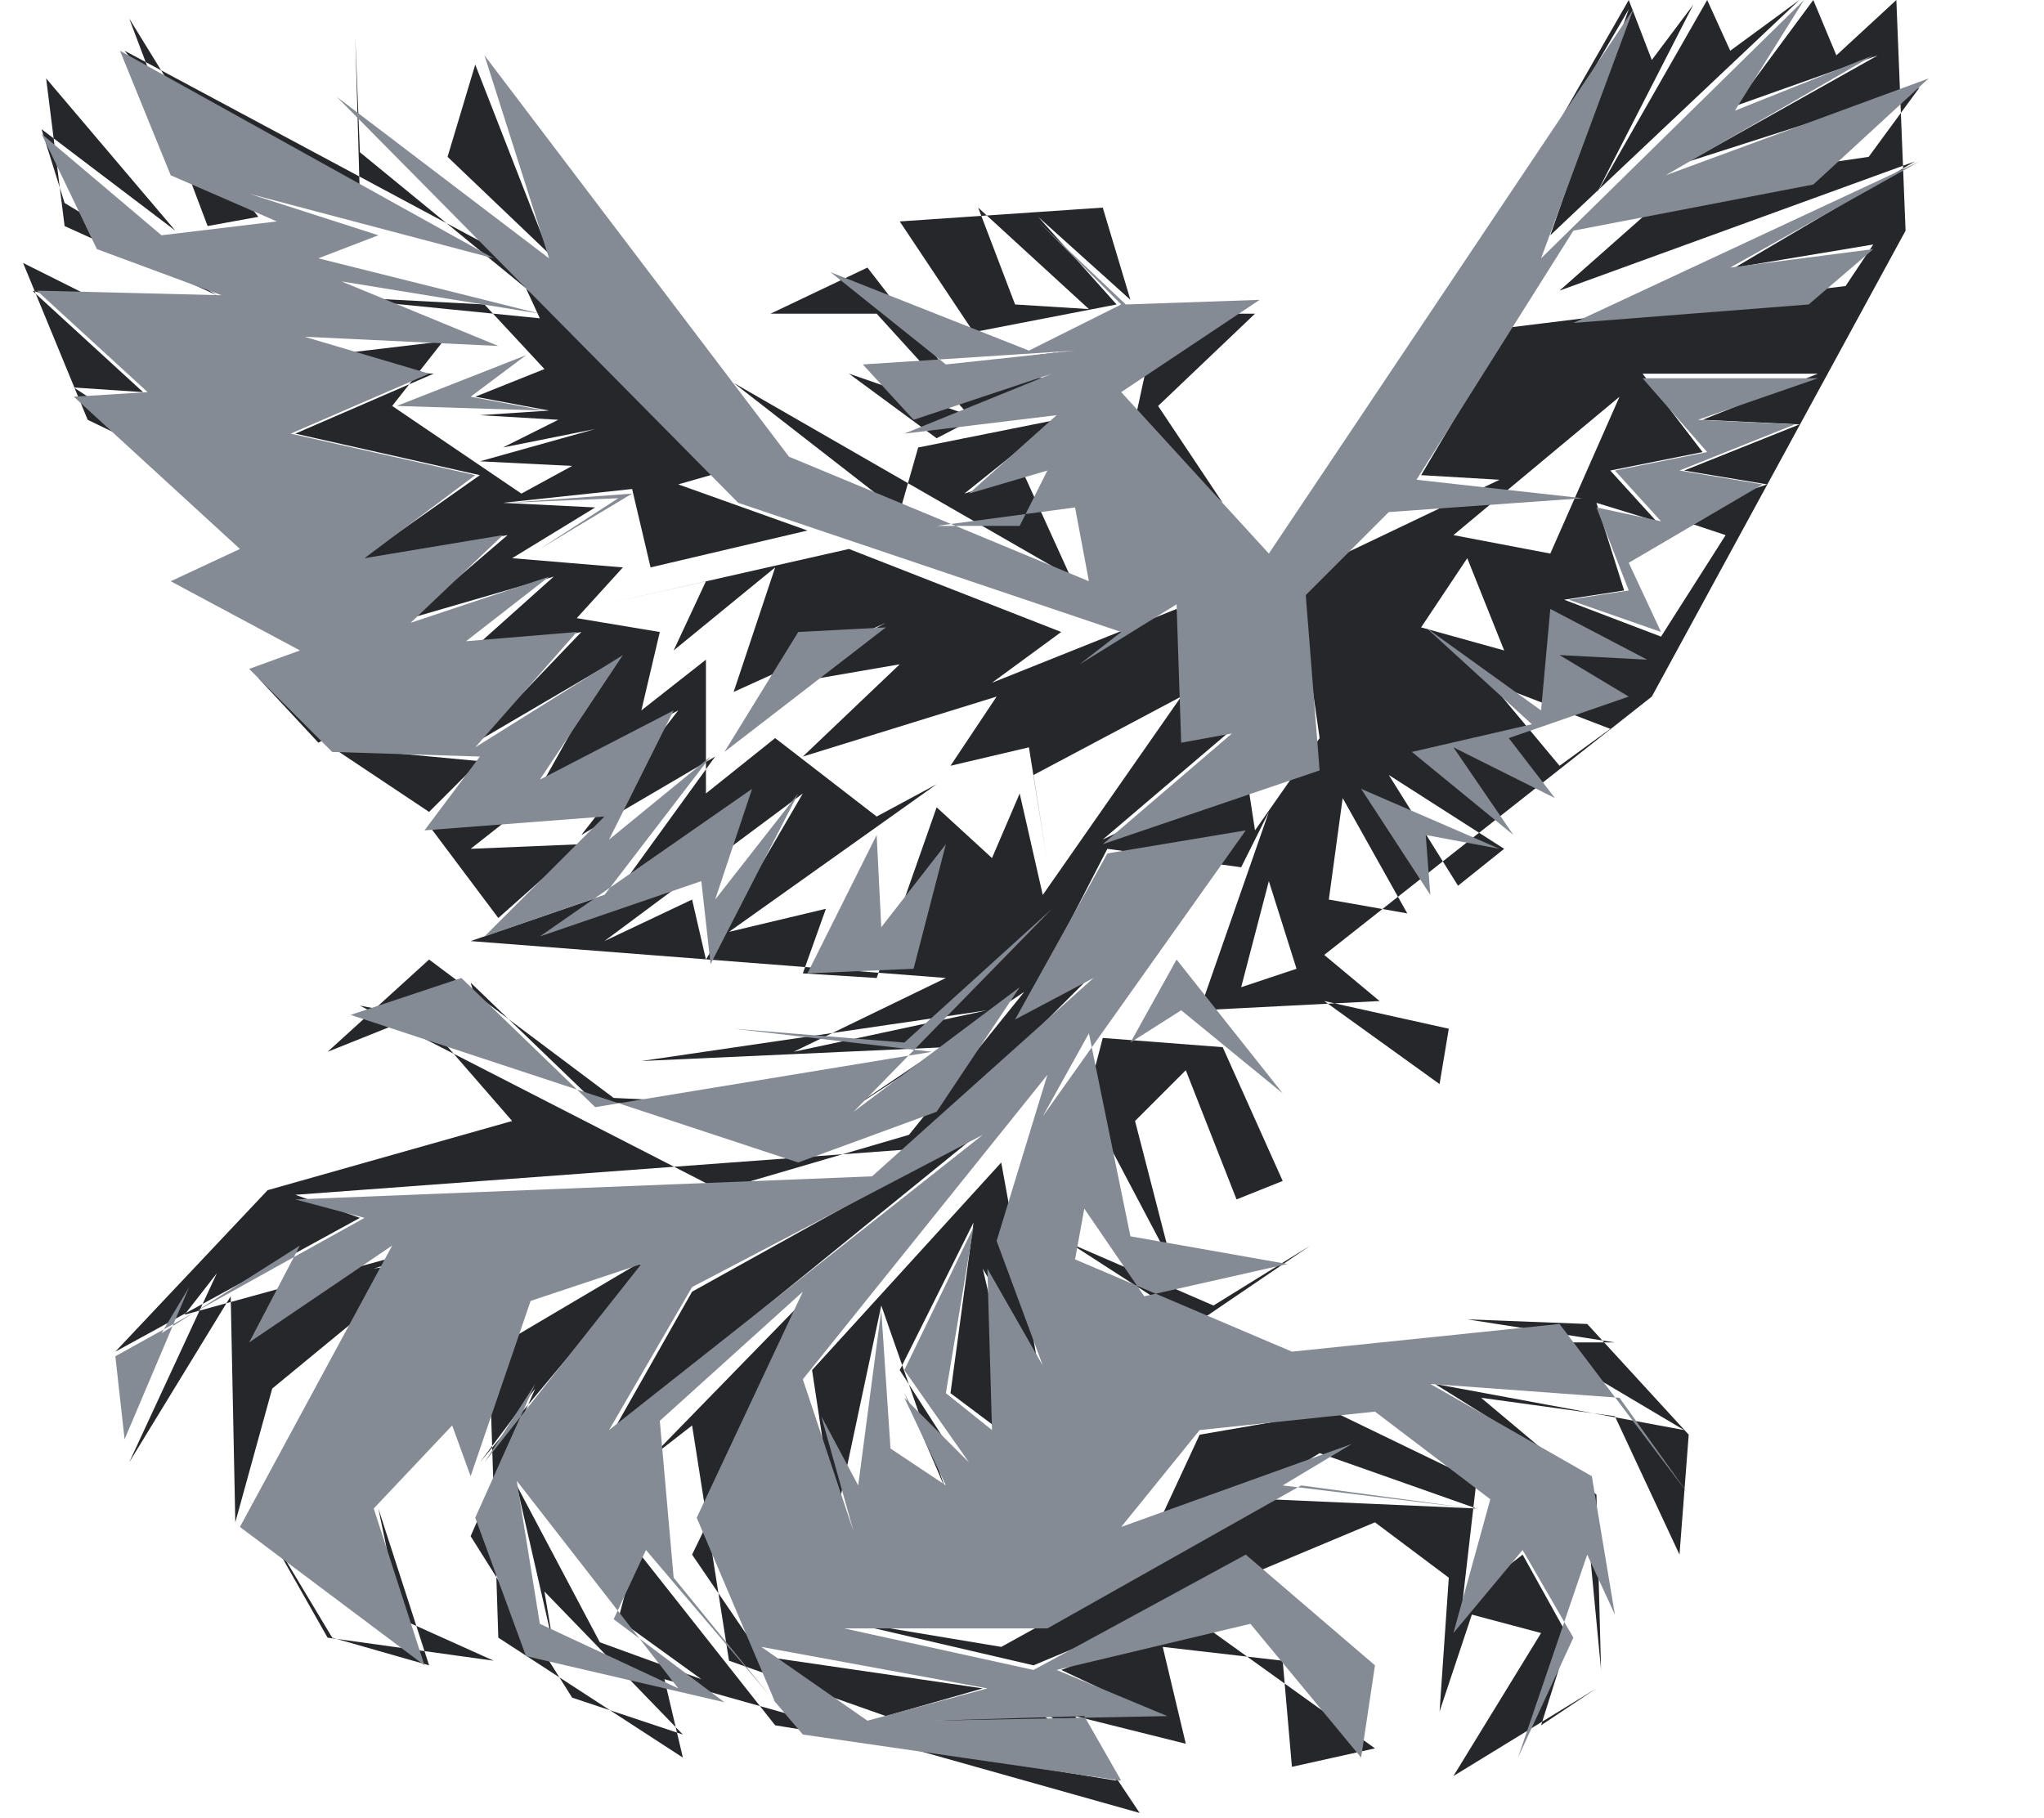
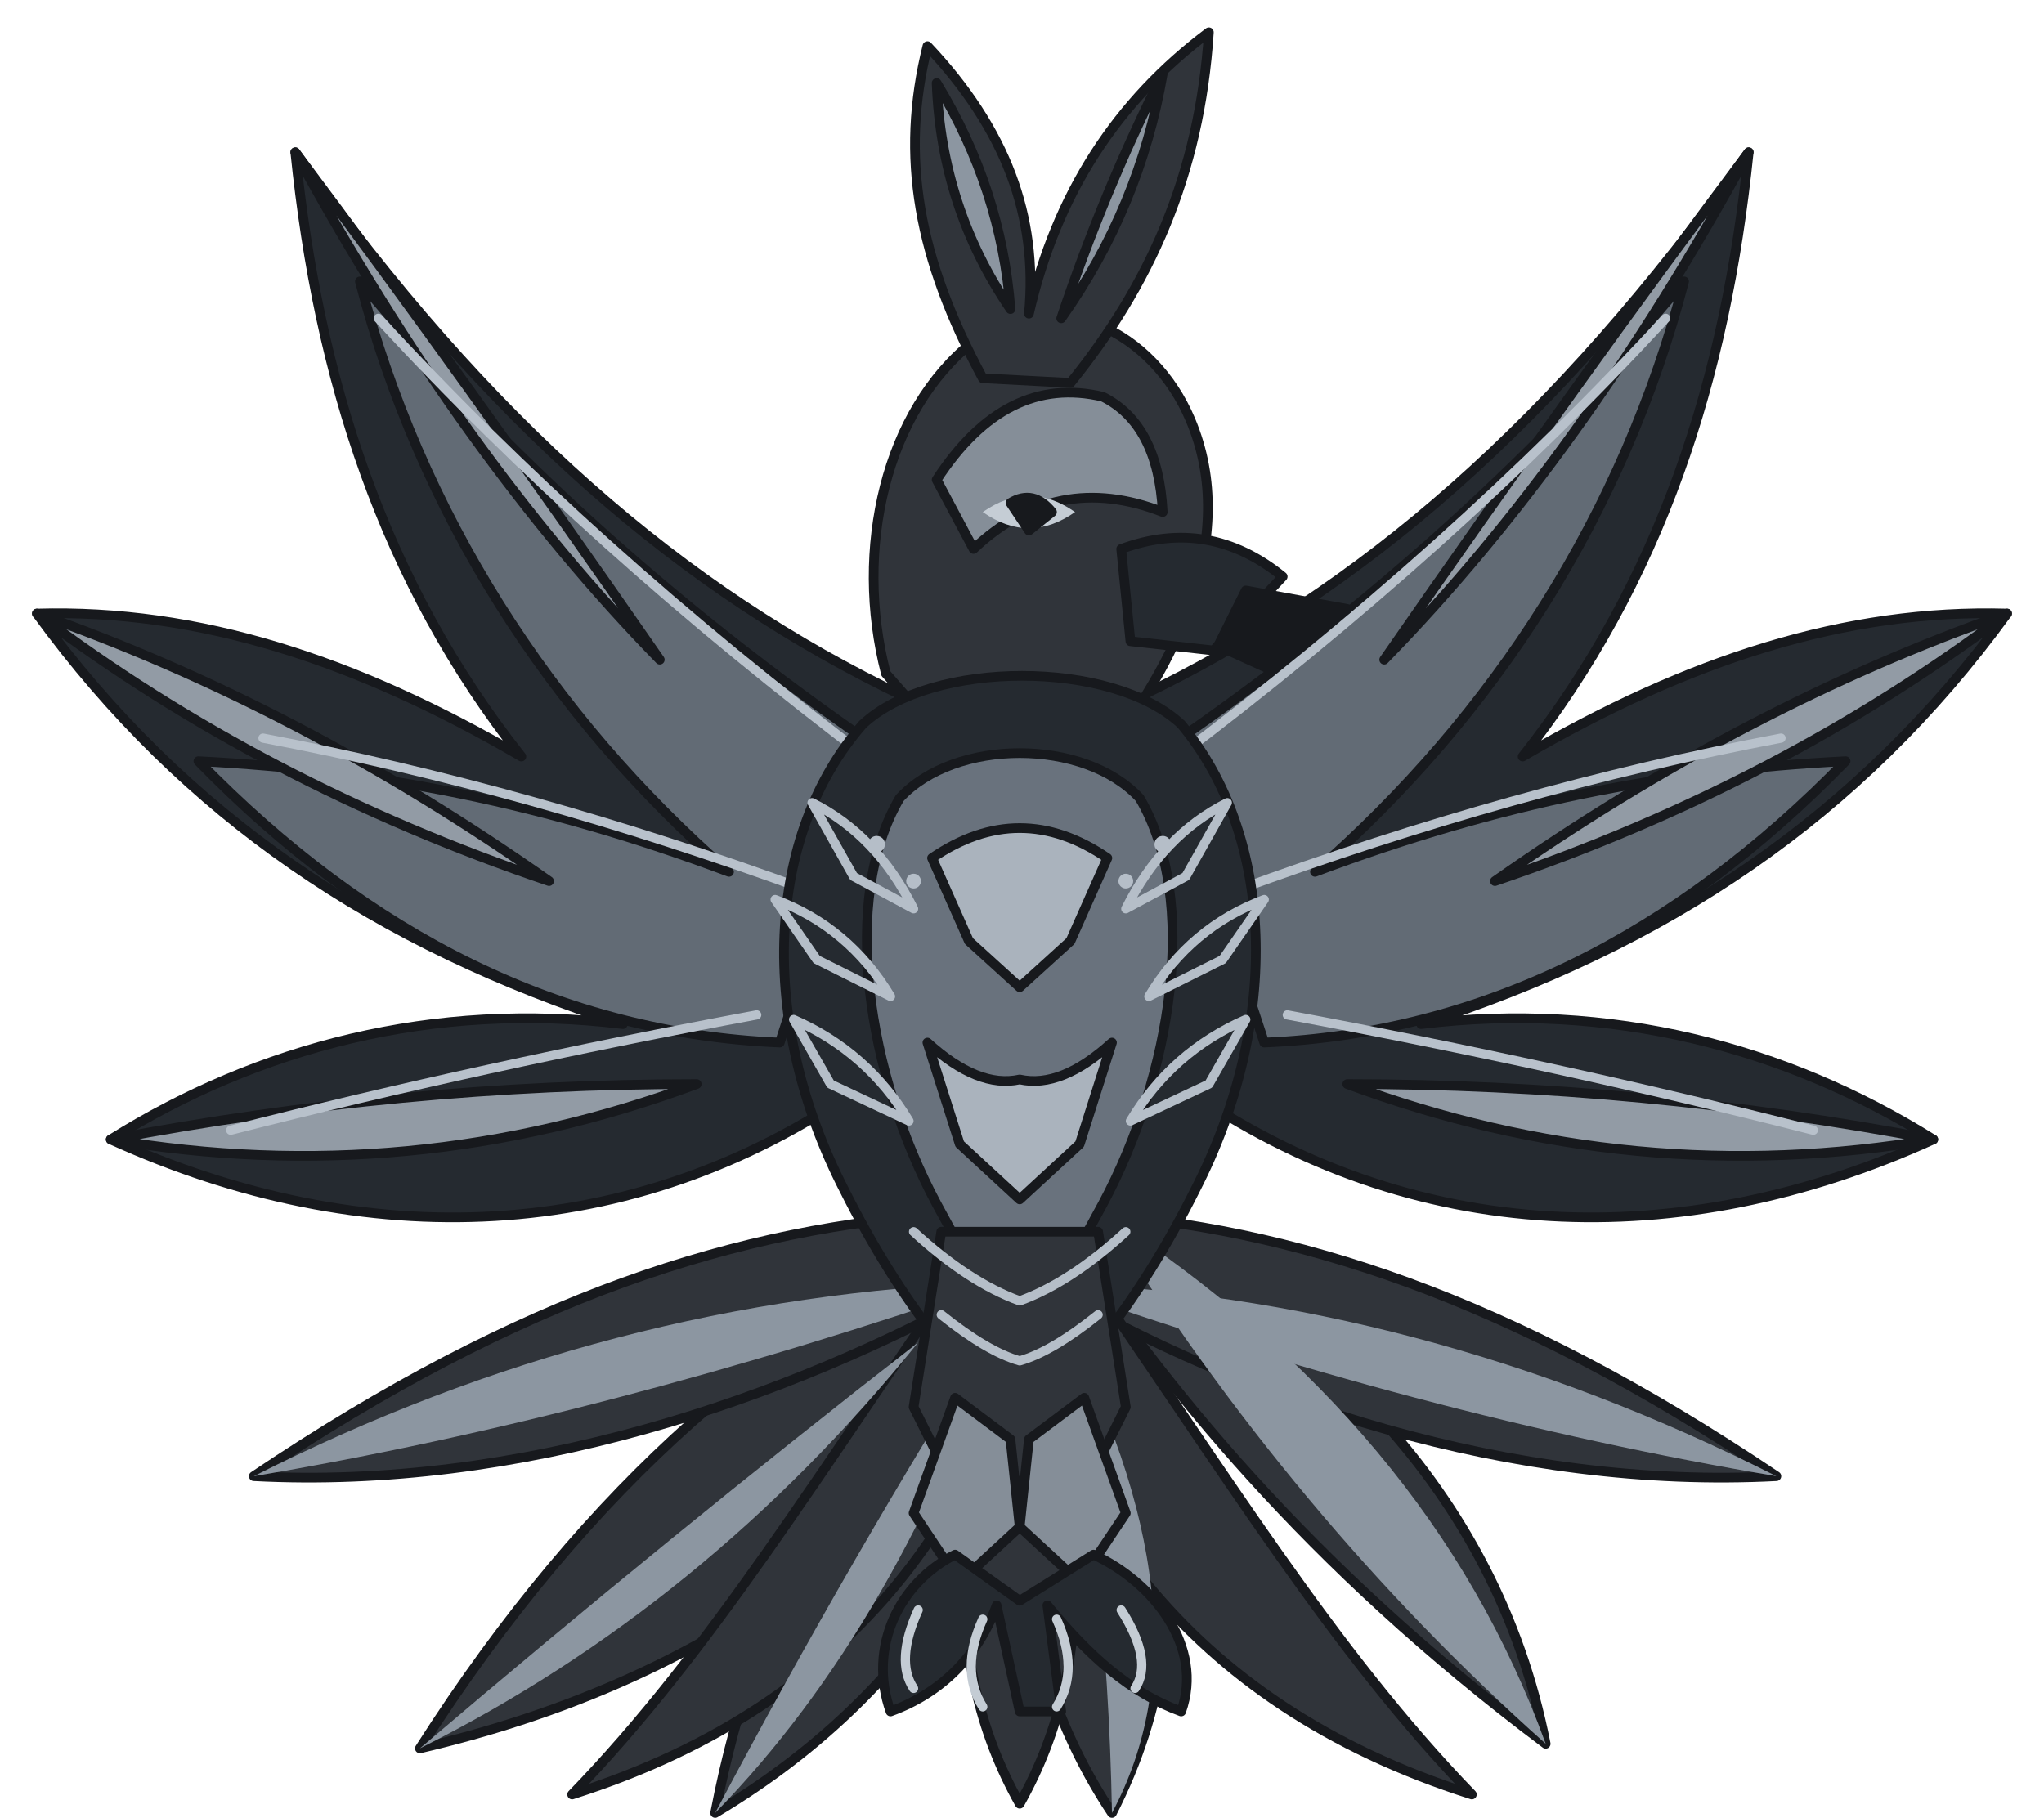
- <svg xmlns="http://www.w3.org/2000/svg" viewBox="0 0 443 394" width="443" height="394">
-   <path fill="#25272b" fill-rule="evenodd" d="M54,325 L71,355 L107,360 L87,351 L82,327 L93,361 L72,355ZM346,366 L334,374 L340,355 L330,337 L317,347 L320,321 L289,306 L260,311 L247,339 L286,315 L320,327 L275,325 L217,357 L181,351 L224,361 L298,330 L314,342 L312,371 L319,350 L334,354 L315,385ZM318,286 L350,291 L333,291 L365,310 L311,300 L343,320 L347,362 L346,324 L321,303 L350,307 L364,337 L366,311 L344,287ZM179,277 L141,316 L150,309 L158,360 L192,372 L213,366 L165,359 L150,337ZM109,266 L40,285 L47,276 L28,317 L50,281 L51,330 L59,301 L93,273 L81,275ZM106,293 L108,355 L148,381 L144,364 L247,393 L233,372 L257,378 L252,357 L278,360 L280,383 L298,379 L259,351 L230,362 L247,370 L203,373 L232,375 L223,369 L242,386 L168,374 L138,336 L134,351 L152,364 L130,356 L112,322 L120,357 L118,345 L148,376 L124,368 L102,333 L116,301 L104,317 L140,274 L129,275 L150,267ZM217,252 L176,297 L181,330 L191,283 L205,323 L196,302 L208,326 L226,321 L213,325 L195,297 L211,265 L206,302 L222,314 L213,275 L225,296ZM213,245 L150,280 L133,310ZM265,227 L239,225 L225,279 L240,295 L228,267 L259,287 L284,270 L263,283 L233,270 L235,238 L254,274 L246,243 L257,232 L268,260 L278,256ZM287,217 L312,235 L314,223ZM275,191 L281,210 L269,214ZM291,173 L305,198 L288,195ZM116,173 L93,179 L108,199 L126,183 L102,184ZM174,172 L153,208 L150,195 L131,204ZM301,168 L326,184 L316,192ZM104,165 L72,162 L93,176ZM323,148 L349,158 L338,166ZM56,147 L69,161 L85,152ZM318,121 L326,141 L308,136ZM351,86 L336,120 L315,116ZM159,83 L232,125 L222,103 L209,107 L229,91 L199,97 L195,111ZM394,81 L369,91 L390,92 L365,102 L383,105 L362,112 L374,116 L360,138 L339,130 L352,128 L346,109 L359,113 L349,102 L369,98 L356,81ZM251,68 L246,91 L265,109 L251,88 L272,68ZM167,68 L190,68 L210,90 L184,81 L203,95 L228,82 L194,81 L232,76 L205,80 L188,58ZM5,57 L19,91 L48,105 L16,84 L31,85 L7,63 L31,70ZM212,45 L236,67 L220,66ZM195,48 L211,72 L242,66 L225,47 L245,65 L239,45ZM10,17 L14,49 L47,64 L14,44 L9,28 L38,50ZM103,14 L97,34 L119,55ZM411,0 L398,12 L393,0 L376,23 L407,12 L366,35 L416,19 L405,34 L364,40 L338,63 L415,35 L376,58 L406,53 L400,62 L327,71 L308,103 L325,104 L281,125 L288,174 L286,160 L272,180 L270,167 L239,182 L266,159 L255,132 L215,148 L230,137 L184,119 L131,131 L153,126 L146,141 L168,123 L159,150 L192,135 L166,149 L195,144 L174,164 L216,151 L206,166 L223,162 L227,187 L224,168 L256,151 L226,194 L221,172 L215,186 L203,175 L190,212 L174,211 L179,197 L158,202 L203,170 L190,177 L168,160 L153,172 L153,143 L139,154 L143,137 L125,134 L135,123 L111,121 L129,110 L109,109 L137,106 L141,123 L175,115 L147,105 L161,101 L78,33 L77,8 L78,43 L44,30 L28,4 L45,49 L56,47 L27,11 L111,56 L117,69 L67,64 L105,66 L118,80 L103,86 L119,89 L104,90 L121,91 L109,97 L129,93 L104,100 L124,101 L113,107 L85,88 L96,74 L54,79 L94,81 L64,94 L104,103 L77,122 L110,116 L89,134 L120,125 L101,142 L126,137 L103,161 L132,144 L118,169 L147,154 L126,181 L155,164 L134,193 L102,204 L205,212 L172,228 L214,219 L139,230 L205,227 L179,244 L222,215 L197,246 L156,258 L78,218 L105,223 L102,213 L129,239 L175,240 L133,238 L93,208 L71,228 L91,220 L111,243 L58,258 L25,293 L78,264 L64,259 L199,249 L236,212 L223,217 L240,184 L269,188 L275,176 L260,219 L299,217 L287,207 L314,221 L287,207 L358,151 L413,50ZM390,0 L375,11 L370,0 L346,42 L367,1 L358,13 L353,0 L294,103 L353,2 L336,51Z" />
-   <path fill="#858b94" fill-rule="evenodd" d="M165,357 L214,366 L188,373ZM112,321 L147,366 L117,352ZM174,280 L151,329 L168,369 L146,342 L143,308ZM213,246 L132,310 L150,279ZM227,233 L216,269 L226,296 L214,275 L215,310 L205,302 L211,266 L196,297 L210,317 L196,303 L205,322 L193,314 L191,284 L186,322 L178,307 L185,332 L174,299ZM255,208 L245,226 L256,219 L278,237ZM228,197 L196,226 L159,223 L202,228 L129,240 L100,212 L76,220 L173,252 L203,241 L221,214 L185,241ZM366,324 L338,287 L280,293 L233,273 L235,262 L248,281 L279,274 L245,268 L236,224 L226,242 L270,180 L240,185 L220,221 L237,212 L189,255 L64,260 L79,264 L25,294 L27,312 L41,279 L35,289 L65,270 L54,291 L85,270 L52,331 L92,361 L81,327 L98,309 L102,320 L115,282 L139,274 L105,317 L116,300 L103,329 L114,359 L157,369 L133,351 L140,336 L174,376 L243,386 L235,372 L202,373 L253,372 L229,362 L271,352 L295,381 L298,361 L270,337 L224,362 L183,353 L227,353 L282,322 L319,327 L278,322 L293,313 L243,331 L260,310 L298,306 L323,325 L315,354 L330,336 L341,355 L329,381 L344,337 L350,350 L345,320 L310,300 L351,303ZM205,183 L191,201 L190,181 L175,211 L198,210ZM173,172 L155,195 L163,171 L117,203 L152,191 L154,209ZM295,171 L310,194 L309,181 L325,184ZM192,136 L173,137 L157,163ZM336,132 L334,154 L309,136 L332,157 L306,163 L328,181 L315,162 L337,173 L327,160 L353,151 L338,142 L357,143ZM110,109 L134,108 L117,119 L137,107ZM394,82 L356,82 L370,98 L350,102 L360,113 L346,110 L353,128 L340,130 L360,137 L353,122 L382,105 L364,102 L389,92 L368,91ZM118,89 L102,86 L114,77 L86,88ZM416,35 L341,70 L392,66 L406,54 L375,58ZM26,11 L37,38 L60,48 L35,51 L9,29 L21,54 L48,64 L8,63 L32,85 L16,86 L52,119 L37,126 L65,141 L54,145 L72,163 L104,164 L92,180 L131,177 L105,203 L131,194 L154,164 L132,182 L146,154 L117,169 L135,142 L103,162 L125,137 L101,139 L119,125 L89,135 L109,116 L79,121 L103,103 L63,94 L93,81 L66,73 L108,75 L74,61 L117,68 L69,56 L82,51 L54,42 L107,56ZM418,17 L361,38 L406,12 L376,24 L391,0 L334,56 L354,2 L275,120 L243,85 L273,65 L244,66 L225,48 L243,66 L223,76 L180,59 L205,79 L233,76 L187,79 L198,91 L228,81 L196,94 L229,90 L210,107 L227,102 L221,114 L203,114 L233,110 L236,126 L171,99 L105,12 L119,56 L73,21 L160,109 L243,137 L234,144 L255,131 L256,161 L267,159 L239,183 L286,167 L283,129 L301,111 L343,108 L307,104 L341,50 L393,40Z" />
+ <svg xmlns="http://www.w3.org/2000/svg" width="443" height="394" viewBox="0 0 443 394">
+   <g stroke="#17191d" stroke-width="2.1" stroke-linejoin="round" stroke-linecap="round">
+     <g fill="#30343a">
+       <path d="M214 267 C170 286 128 321 91 379 C151 365 194 334 221 291 Z" />
+       <path d="M218 267 C186 305 164 346 155 393 C202 365 223 323 229 284 Z" />
+       <path d="M224 267 C215 316 219 360 241 393 C264 348 250 305 232 272 Z" />
+       <path d="M230 267 C252 300 283 339 335 378 C324 322 284 286 239 263 Z" />
+       <path d="M207 263 C160 266 113 281 55 320 C112 323 170 304 216 278 Z" />
+       <path d="M235 263 C280 266 327 281 385 320 C328 323 270 304 226 278 Z" />
+       <path d="M211 271 C177 320 154 358 124 389 C187 369 215 325 225 276 Z" />
+       <path d="M232 271 C266 320 289 358 319 389 C256 369 228 325 218 276 Z" />
+       <path d="M220 275 C207 322 203 359 221 391 C239 359 235 322 222 275 Z" />
+     </g>
+     <g fill="#8c96a1" stroke="none">
+       <path d="M91 379 Q145 333 199 291 Q153 348 91 379 Z M155 393 Q184 338 218 284 Q195 352 155 393 Z M241 393 Q240 337 229 284 Q264 350 241 393 Z M335 378 Q280 329 239 263 Q310 309 335 378 Z" />
+       <path d="M55 320 Q132 281 216 278 Q132 307 55 320 Z M385 320 Q308 281 226 278 Q308 307 385 320 Z" />
+     </g>
+     <path fill="#252a30" d="M196 151 C148 128 106 92 64 33 C69 82 83 126 113 164 C77 143 43 132 8 133 C40 177 82 205 135 222 C94 217 56 227 24 247 C79 272 137 270 186 236 Z" />
+     <path fill="#252a30" d="M247 151 C295 128 337 92 379 33 C374 82 360 126 330 164 C366 143 400 132 435 133 C403 177 361 205 308 222 C349 217 387 227 419 247 C364 272 306 270 257 236 Z" />
+     <path fill="#626b75" d="M190 162 C145 131 109 98 78 61 C91 111 119 155 158 189 C118 174 82 167 43 165 C80 203 122 224 169 226 Z" />
+     <path fill="#626b75" d="M253 162 C298 131 334 98 365 61 C352 111 324 155 285 189 C325 174 361 167 400 165 C363 203 321 224 274 226 Z" />
+     <g fill="#929ba5">
+       <path d="M64 33 Q100 81 143 143 Q100 99 64 33 Z M8 133 Q65 153 119 191 Q57 170 8 133 Z M24 247 Q87 235 151 235 Q89 258 24 247 Z" />
+       <path d="M379 33 Q343 81 300 143 Q343 99 379 33 Z M435 133 Q378 153 324 191 Q386 170 435 133 Z M419 247 Q356 235 292 235 Q354 258 419 247 Z" />
+     </g>
+     <g fill="none" stroke="#b8c1cb" stroke-width="2">
+       <path d="M189 165 Q128 119 82 69 M175 193 Q115 171 57 160 M164 220 Q105 231 50 245" />
+       <path d="M254 165 Q315 119 361 69 M268 193 Q328 171 386 160 M279 220 Q338 231 393 245" />
+     </g>
+     <path fill="#30343a" d="M192 146 C185 119 192 89 211 74 C229 61 250 72 258 91 C269 117 254 145 239 164 L220 178 Z" />
+     <path fill="#858e98" d="M203 104 Q218 81 239 86 Q251 92 252 111 Q229 102 211 119 Z" />
+     <path fill="#252a30" d="M243 119 Q262 112 278 125 L263 141 L245 139 Z" />
+     <path fill="#17191d" d="M270 128 L292 132 L275 145 L264 140 Z" />
+     <path fill="#c5cdd5" stroke="none" d="M213 111 Q223 104 233 111 Q223 118 213 111 Z" />
+     <path fill="#17191d" d="M219 109 Q224 106 228 111 L223 115 Z" />
+     <path fill="#30343a" d="M213 82 C199 56 195 34 201 10 C218 28 225 47 223 68 C229 42 242 22 262 7 C260 38 249 62 232 83 Z" />
+     <path fill="#8c96a1" d="M203 18 Q217 41 219 67 Q204 45 203 18 Z M252 16 Q239 42 230 69 Q247 45 252 16 Z" />
+     <path fill="#252a30" d="M187 157 C202 143 241 143 256 157 C276 181 278 221 259 258 C247 282 232 301 221 307 C210 301 195 282 183 258 C164 221 166 181 187 157 Z" />
+     <path fill="#69727d" d="M195 173 C207 160 235 160 247 173 C260 195 254 233 239 261 C232 274 225 286 221 289 C217 286 210 274 203 261 C188 233 182 195 195 173 Z" />
+     <path fill="#aab3bd" d="M202 186 Q221 173 240 186 L232 204 L221 214 L210 204 Z M201 226 Q212 236 221 234 Q230 236 241 226 L234 248 L221 260 L208 248 Z" />
+     <path fill="#30343a" d="M204 267 L198 305 L210 329 L221 321 L232 329 L244 305 L238 267 Z" />
+     <path fill="#858e98" d="M207 303 L219 312 L221 331 L208 343 L198 328 Z M235 303 L223 312 L221 331 L234 343 L244 328 Z" />
+     <path fill="#252a30" d="M207 337 C195 343 188 357 193 371 C204 367 212 359 216 348 L221 371 L230 371 L227 348 C236 359 245 367 256 371 C261 357 250 343 237 337 L221 347 Z" />
+     <g fill="none" stroke="#c4ccd4" stroke-width="2">
+       <path d="M199 349 Q194 360 198 366 M213 351 Q208 362 213 370 M243 349 Q250 360 246 366 M229 351 Q234 362 229 370" />
+     </g>
+     <g fill="none" stroke="#b5bec8" stroke-width="2">
+       <path d="M176 174 Q190 181 198 197 L185 190 Z M168 195 Q184 201 193 216 L177 208 Z M172 221 Q188 228 197 243 L180 235 Z" />
+       <path d="M266 174 Q252 181 244 197 L257 190 Z M274 195 Q258 201 249 216 L265 208 Z M270 221 Q254 228 245 243 L262 235 Z" />
+       <path d="M198 267 Q210 278 221 282 Q232 278 244 267 M204 285 Q214 293 221 295 Q228 293 238 285" />
+     </g>
+     <g fill="#b5bec8" stroke="none">
+       <circle cx="190" cy="183" r="1.8" />
+       <circle cx="198" cy="191" r="1.6" />
+       <circle cx="252" cy="183" r="1.8" />
+       <circle cx="244" cy="191" r="1.6" />
+     </g>
+   </g>
</svg>
